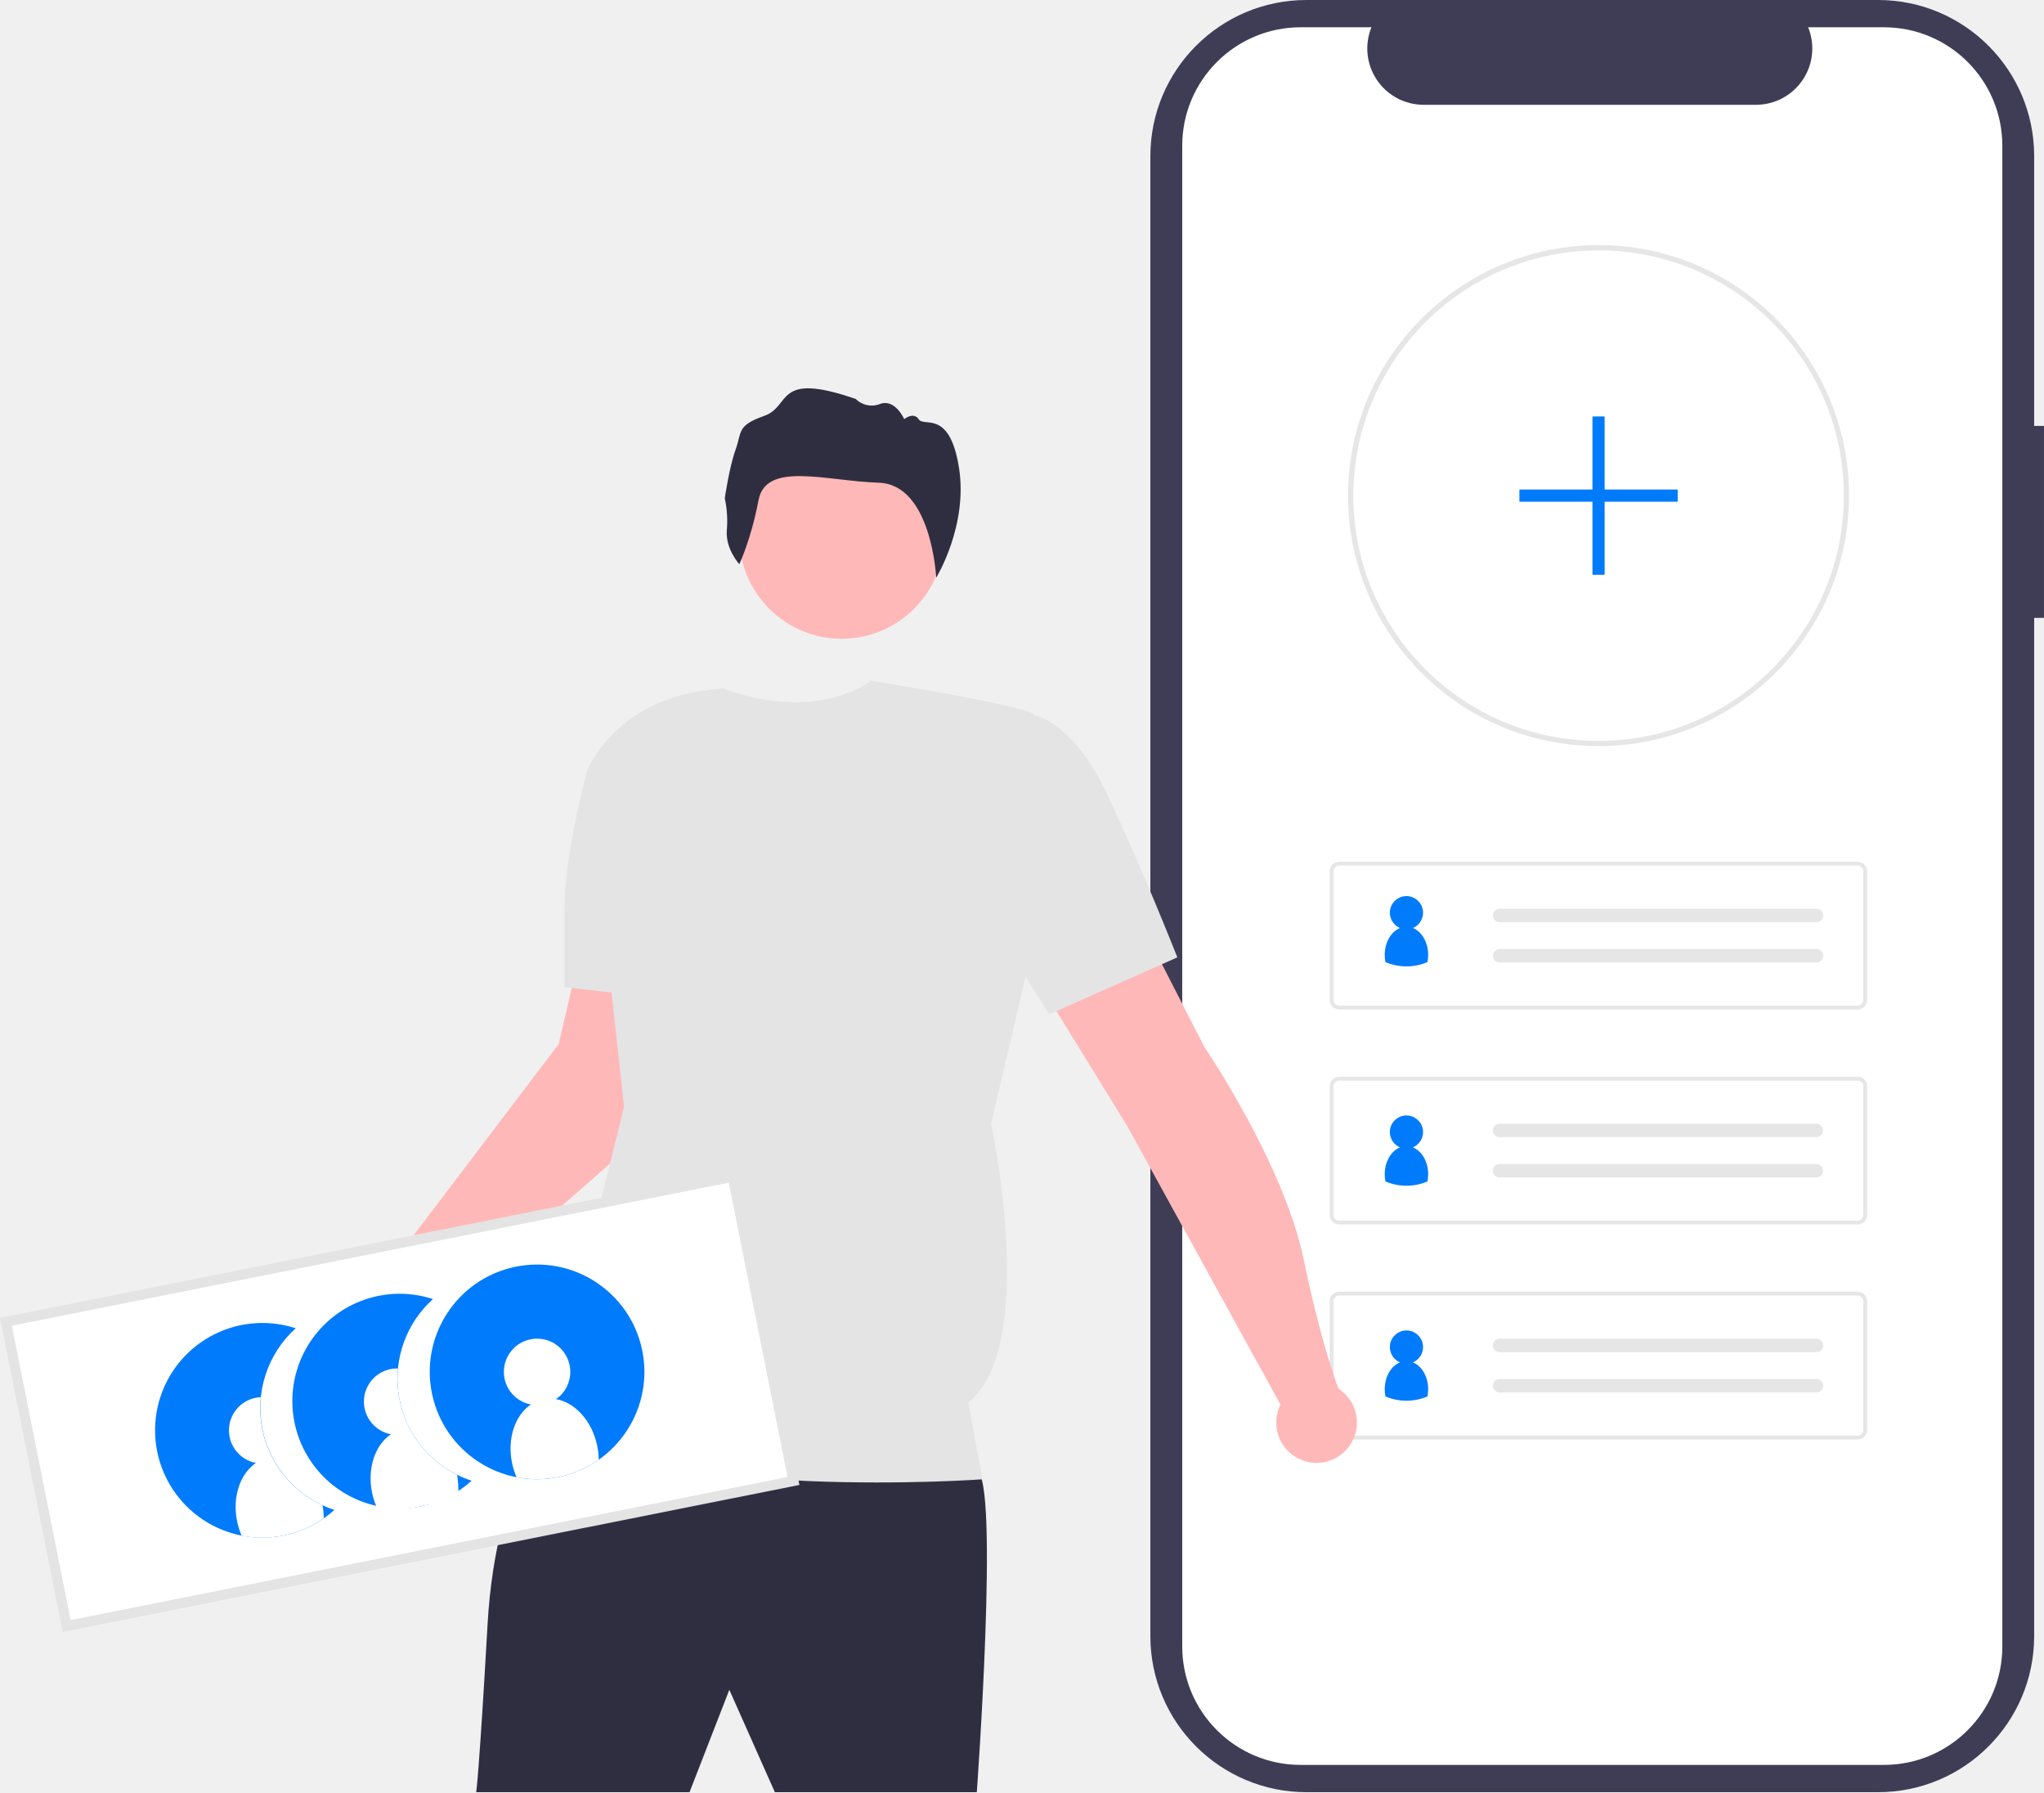
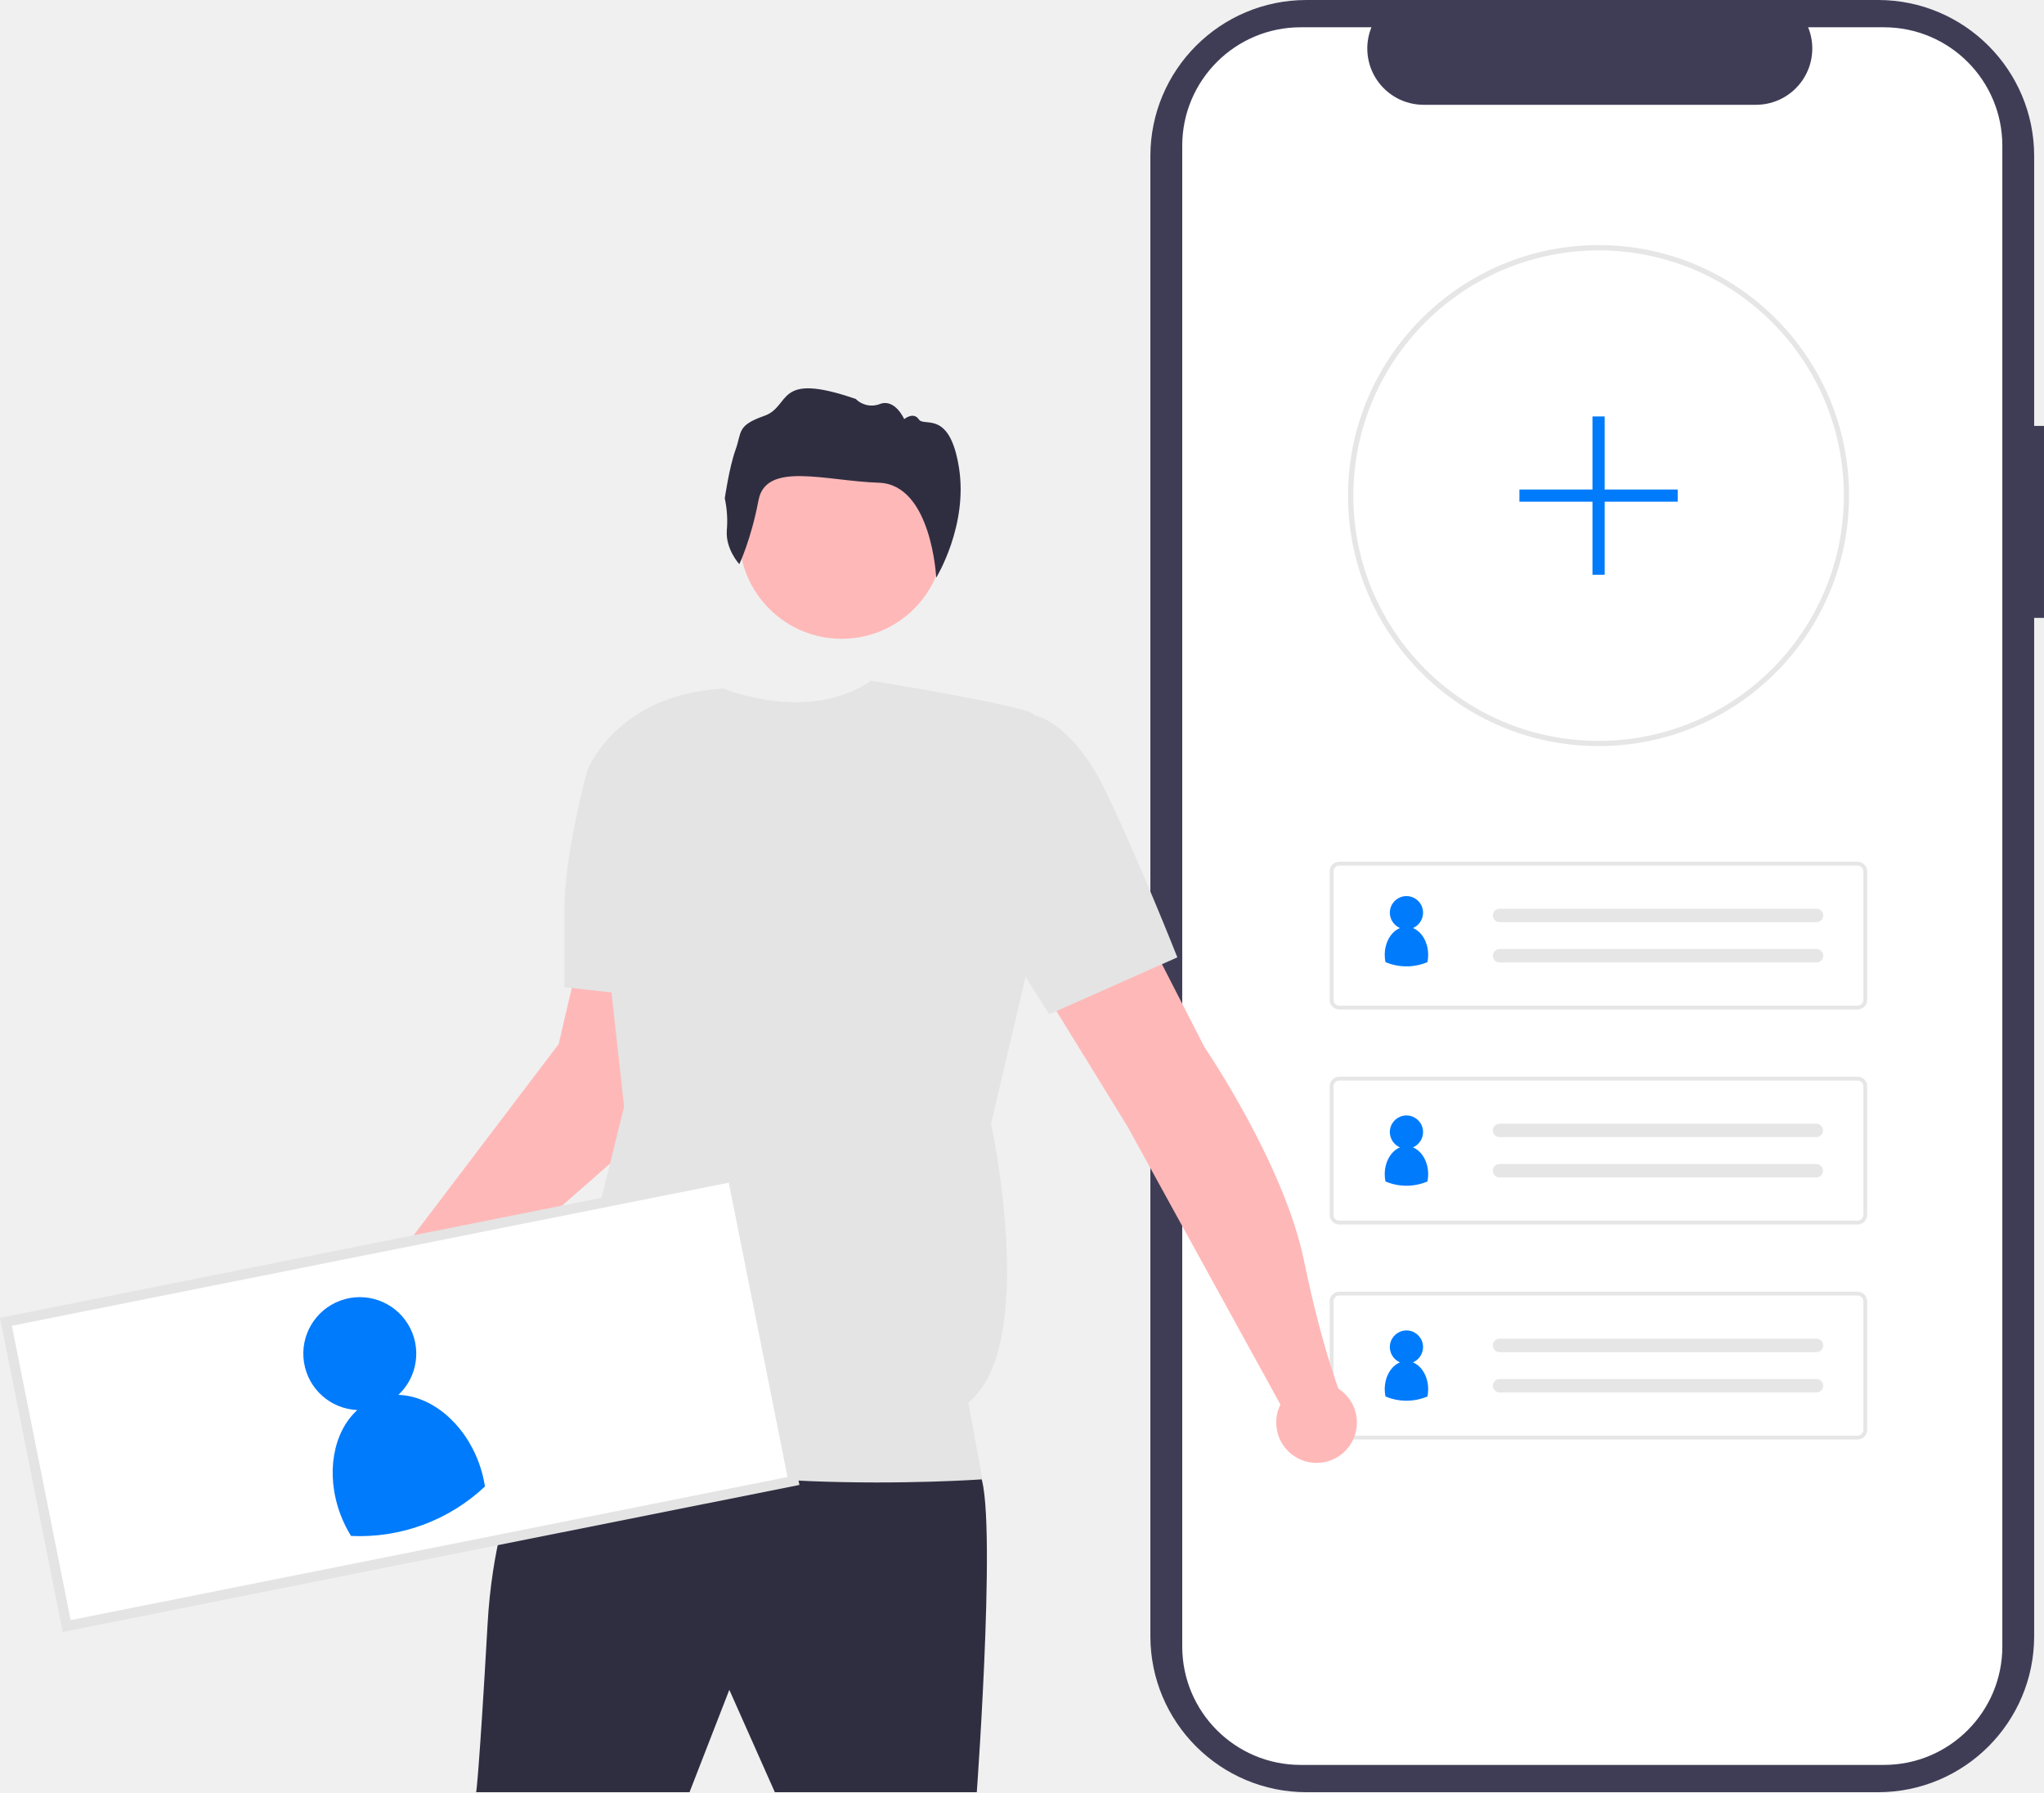
- <svg xmlns="http://www.w3.org/2000/svg" data-name="Layer 1" width="810.572" height="710.713">
-   <path data-name="Path 339" d="M810.572 168.892h-3.9V61.915A61.915 61.915 0 00744.757 0h-226.65a61.915 61.915 0 00-61.916 61.914v586.884a61.915 61.915 0 0061.915 61.915h226.648a61.915 61.915 0 0061.915-61.915V245.04h3.9z" fill="#3f3d56" />
-   <path data-name="Path 340" d="M794.045 57.768v595.175a46.959 46.959 0 01-46.942 46.952h-231.3a46.966 46.966 0 01-46.973-46.952V57.768a46.965 46.965 0 0146.971-46.951h28.058a22.329 22.329 0 0020.656 30.74h131.868a22.329 22.329 0 0020.656-30.74h30.055a46.959 46.959 0 0146.951 46.942z" fill="#fff" />
-   <path data-name="Path 45" d="M633.918 295.875a99.3 99.3 0 01-99.337-99.254v-.088c0-.208 0-.427.012-.635.3-54.4 44.863-98.7 99.325-98.7a99.337 99.337 0 01.011 198.674h-.011zm0-196.587a97.454 97.454 0 00-97.233 96.677c-.011.222-.011.4-.011.569a97.258 97.258 0 1097.27-97.246h-.026z" fill="#e6e6e6" />
-   <path data-name="Path 39" d="M736.639 400.316H531.102a3.81 3.81 0 01-3.806-3.806v-50.984a3.811 3.811 0 013.806-3.806h205.537a3.811 3.811 0 013.806 3.806v50.985a3.811 3.811 0 01-3.806 3.806zm-205.537-57.074a2.286 2.286 0 00-2.284 2.284v50.985a2.286 2.286 0 002.284 2.284h205.537a2.286 2.286 0 002.284-2.284v-50.985a2.286 2.286 0 00-2.284-2.284z" fill="#e6e6e6" />
-   <path data-name="Path 40" d="M594.666 360.361a2.664 2.664 0 000 5.329h125.605a2.665 2.665 0 00.204-5.326q-.058-.002-.117-.002H594.666z" fill="#e6e6e6" />
-   <path data-name="Path 41" d="M594.666 376.347a2.664 2.664 0 000 5.329h125.605a2.665 2.665 0 00.204-5.326q-.058-.002-.117-.002H594.666z" fill="#e6e6e6" />
-   <path data-name="Path 42" d="M736.639 485.576H531.102a3.81 3.81 0 01-3.806-3.806v-50.984a3.811 3.811 0 013.806-3.806h205.537a3.811 3.811 0 013.806 3.806v50.985a3.811 3.811 0 01-3.806 3.805zm-205.537-57.074a2.286 2.286 0 00-2.284 2.284v50.985a2.286 2.286 0 002.284 2.284h205.537a2.286 2.286 0 002.284-2.284v-50.985a2.286 2.286 0 00-2.284-2.284z" fill="#e6e6e6" />
-   <path data-name="Path 43" d="M594.666 445.617a2.664 2.664 0 000 5.329h125.605a2.665 2.665 0 00.087-5.328H594.666z" fill="#e6e6e6" />
-   <path data-name="Path 44" d="M594.666 461.607a2.664 2.664 0 000 5.329h125.605a2.665 2.665 0 00.087-5.328H594.666z" fill="#e6e6e6" />
-   <path data-name="Path 39-2" d="M736.639 570.834H531.102a3.81 3.81 0 01-3.806-3.806v-50.984a3.811 3.811 0 013.806-3.806h205.537a3.811 3.811 0 013.806 3.806v50.985a3.811 3.811 0 01-3.806 3.806zM531.102 513.76a2.286 2.286 0 00-2.284 2.284v50.985a2.286 2.286 0 002.284 2.284h205.537a2.286 2.286 0 002.284-2.284v-50.985a2.286 2.286 0 00-2.284-2.284z" fill="#e6e6e6" />
-   <path data-name="Path 40-2" d="M594.666 530.878a2.664 2.664 0 000 5.329h125.605a2.665 2.665 0 00.204-5.326q-.058-.002-.117-.002H594.666z" fill="#e6e6e6" />
-   <path data-name="Path 41-2" d="M594.666 546.865a2.664 2.664 0 000 5.329h125.605a2.665 2.665 0 00.204-5.326q-.058-.002-.117-.002H594.666z" fill="#e6e6e6" />
-   <path data-name="Path 1221" d="M665.307 194.123h-28.97v-28.971h-4.829v28.971h-28.97v4.828h28.97v28.971h4.829v-28.971h28.97z" fill="#007bfc" />
+ <svg xmlns="http://www.w3.org/2000/svg" data-name="Layer 1" version="1.1" viewBox="0 0 810.57 710.71">
+   <path d="M810.572 168.892h-3.9V61.915A61.915 61.915 0 00744.757 0h-226.65a61.915 61.915 0 00-61.916 61.914v586.884a61.915 61.915 0 0061.915 61.915h226.648a61.915 61.915 0 0061.915-61.915V245.04h3.9z" fill="#3f3d56" data-name="Path 339" />
+   <path d="M794.045 57.768v595.175a46.959 46.959 0 01-46.942 46.952h-231.3a46.966 46.966 0 01-46.973-46.952V57.768a46.965 46.965 0 0146.971-46.951h28.058a22.329 22.329 0 0020.656 30.74h131.868a22.329 22.329 0 0020.656-30.74h30.055a46.959 46.959 0 0146.951 46.942z" fill="#fff" data-name="Path 340" />
+   <path d="M633.918 295.875a99.3 99.3 0 01-99.337-99.254v-.088c0-.208 0-.427.012-.635.3-54.4 44.863-98.7 99.325-98.7a99.337 99.337 0 01.011 198.674h-.011zm0-196.587a97.454 97.454 0 00-97.233 96.677c-.011.222-.011.4-.011.569a97.258 97.258 0 1097.27-97.246h-.026z" fill="#e6e6e6" data-name="Path 45" />
+   <path d="M736.639 400.316H531.102a3.81 3.81 0 01-3.806-3.806v-50.984a3.811 3.811 0 013.806-3.806h205.537a3.811 3.811 0 013.806 3.806v50.985a3.811 3.811 0 01-3.806 3.806zm-205.537-57.074a2.286 2.286 0 00-2.284 2.284v50.985a2.286 2.286 0 002.284 2.284h205.537a2.286 2.286 0 002.284-2.284v-50.985a2.286 2.286 0 00-2.284-2.284z" fill="#e6e6e6" data-name="Path 39" />
+   <path d="M594.666 360.361a2.664 2.664 0 000 5.329h125.605a2.665 2.665 0 00.204-5.326q-.058-.002-.117-.002H594.666z" fill="#e6e6e6" data-name="Path 40" />
+   <path d="M594.666 376.347a2.664 2.664 0 000 5.329h125.605a2.665 2.665 0 00.204-5.326q-.058-.002-.117-.002H594.666z" fill="#e6e6e6" data-name="Path 41" />
+   <path d="M736.639 485.576H531.102a3.81 3.81 0 01-3.806-3.806v-50.984a3.811 3.811 0 013.806-3.806h205.537a3.811 3.811 0 013.806 3.806v50.985a3.811 3.811 0 01-3.806 3.805zm-205.537-57.074a2.286 2.286 0 00-2.284 2.284v50.985a2.286 2.286 0 002.284 2.284h205.537a2.286 2.286 0 002.284-2.284v-50.985a2.286 2.286 0 00-2.284-2.284z" fill="#e6e6e6" data-name="Path 42" />
+   <path d="M594.666 445.617a2.664 2.664 0 000 5.329h125.605a2.665 2.665 0 00.087-5.328H594.666z" fill="#e6e6e6" data-name="Path 43" />
+   <path d="M594.666 461.607a2.664 2.664 0 000 5.329h125.605a2.665 2.665 0 00.087-5.328H594.666z" fill="#e6e6e6" data-name="Path 44" />
+   <path d="M736.639 570.834H531.102a3.81 3.81 0 01-3.806-3.806v-50.984a3.811 3.811 0 013.806-3.806h205.537a3.811 3.811 0 013.806 3.806v50.985a3.811 3.811 0 01-3.806 3.806zM531.102 513.76a2.286 2.286 0 00-2.284 2.284v50.985a2.286 2.286 0 002.284 2.284h205.537a2.286 2.286 0 002.284-2.284v-50.985a2.286 2.286 0 00-2.284-2.284z" fill="#e6e6e6" data-name="Path 39-2" />
+   <path d="M594.666 530.878a2.664 2.664 0 000 5.329h125.605a2.665 2.665 0 00.204-5.326q-.058-.002-.117-.002H594.666z" fill="#e6e6e6" data-name="Path 40-2" />
+   <path d="M594.666 546.865a2.664 2.664 0 000 5.329h125.605a2.665 2.665 0 00.204-5.326q-.058-.002-.117-.002H594.666z" fill="#e6e6e6" data-name="Path 41-2" />
+   <path d="m665.31 194.12h-28.97v-28.971h-4.829v28.971h-28.97v4.828h28.97v28.971h4.829v-28.971h28.97z" fill="#007bfc" data-name="Path 1221" />
  <g data-name="Group 76">
-     <path data-name="Path 1236" d="M220.424 558.435s-23.688 25.944-27.072 85.727-4.512 66.551-4.512 66.551h84.6l15.784-40.603 18.052 40.6h80.087s9.024-124.079 0-127.463-166.939-24.812-166.939-24.812z" fill="#2f2e41" />
-     <circle data-name="Ellipse 232" cx="333.784" cy="212.706" r="40.607" fill="#ffb8b8" />
-     <path data-name="Path 1238" d="M509.187 559.567l-62.039-112.8-36.1-58.655 42.867-19.177 23.688 46.248s31.584 46.247 39.479 84.6 15.792 56.4 15.792 56.4z" fill="#ffb8b8" />
-     <path data-name="Path 1239" d="M167.401 526.851l92.495-81.215-4.507-65.424h-25.944l-7.9 33.84-74.447 98.135z" fill="#ffb8b8" />
-     <path data-name="Path 1240" d="M286.972 273.056s33.5 14.044 58.484-3.13c0 0 61.082 9.9 64.466 13.282s-3.384 104.9-3.384 104.9l-13.534 57.53s19.176 87.983-9.024 110.543l5.64 30.456s-125.206 9.024-174.838-21.432l9.022-30.458 23.688-95.879-14.664-133.1s11.276-30.456 54.144-32.712z" fill="#e4e4e4" />
-     <path data-name="Path 1241" d="M381.159 288.282l29.328-4.508s14.664 2.256 28.2 30.456 28.2 65.423 28.2 65.423l-50.759 22.56-41.735-65.423z" fill="#e4e4e4" />
-     <path data-name="Path 1242" d="M239.598 300.127l-6.768 5.64s-9.024 32.712-9.024 55.271v30.456l40.608 4.512z" fill="#e4e4e4" />
-     <path data-name="Path 1243" d="M293.188 223.727s-5.52-5.961-4.961-13.423a42.546 42.546 0 00-.805-12.685s1.728-12.213 4.279-19.293.4-9.543 11.366-13.408 3.985-17.841 36.314-6.7a8.844 8.844 0 009.619 1.968c5.969-2.186 9.566 6.014 9.566 6.014s3.723-3.055 5.812.121 12.193-4.062 15.9 19.041-9.014 43.706-9.014 43.706-1.785-36.97-22.781-37.641-44.74-8.623-47.685 6.945-7.61 25.355-7.61 25.355z" fill="#2f2e41" />
-     <circle cx="152.605" cy="526.628" r="17.5" fill="#ffb8b8" />
+     <path d="m220.42 558.44s-23.688 25.944-27.072 85.727-4.512 66.551-4.512 66.551h84.6l15.784-40.603 18.052 40.6h80.087s9.024-124.08 0-127.46-166.94-24.812-166.94-24.812z" fill="#2f2e41" data-name="Path 1236" />
+     <circle cx="333.78" cy="212.71" r="40.607" fill="#ffb8b8" data-name="Ellipse 232" />
+     <path d="m509.19 559.57-62.039-112.8-36.1-58.655 42.867-19.177 23.688 46.248s31.584 46.247 39.479 84.6 15.792 56.4 15.792 56.4z" fill="#ffb8b8" data-name="Path 1238" />
+     <path d="m167.4 526.85 92.495-81.215-4.507-65.424h-25.944l-7.9 33.84-74.447 98.135z" fill="#ffb8b8" data-name="Path 1239" />
+     <path d="m286.97 273.06s33.5 14.044 58.484-3.13c0 0 61.082 9.9 64.466 13.282s-3.384 104.9-3.384 104.9l-13.534 57.53s19.176 87.983-9.024 110.54l5.64 30.456s-125.21 9.024-174.84-21.432l9.022-30.458 23.688-95.879-14.664-133.1s11.276-30.456 54.144-32.712z" fill="#e4e4e4" data-name="Path 1240" />
+     <path d="m381.16 288.28 29.328-4.508s14.664 2.256 28.2 30.456 28.2 65.423 28.2 65.423l-50.759 22.56-41.735-65.423z" fill="#e4e4e4" data-name="Path 1241" />
+     <path d="m239.6 300.13-6.768 5.64s-9.024 32.712-9.024 55.271v30.456l40.608 4.512z" fill="#e4e4e4" data-name="Path 1242" />
+     <path d="M293.188 223.727s-5.52-5.961-4.961-13.423a42.546 42.546 0 00-.805-12.685s1.728-12.213 4.279-19.293.4-9.543 11.366-13.408 3.985-17.841 36.314-6.7a8.844 8.844 0 009.619 1.968c5.969-2.186 9.566 6.014 9.566 6.014s3.723-3.055 5.812.121 12.193-4.062 15.9 19.041-9.014 43.706-9.014 43.706-1.785-36.97-22.781-37.641-44.74-8.623-47.685 6.945-7.61 25.355-7.61 25.355z" fill="#2f2e41" data-name="Path 1243" />
+     <circle cx="152.6" cy="526.63" r="17.5" fill="#ffb8b8" />
  </g>
-   <path data-name="Path 1259" d="M26.445 644.824l288.216-57.532-24.086-120.66L2.359 524.161z" fill="#fff" />
-   <path data-name="Path 1260" d="M317.02 588.868l-292.148 58.32L0 522.588l292.148-58.317zm-289 53.6l284.284-56.747-23.303-116.733L4.718 525.737z" fill="#e4e4e4" />
-   <g data-name="Group 77">
-     <path data-name="Path 1230" d="M120.418 606.472l-.118.05c-.94.387-1.892.753-2.87 1.074-.33.111-.67.215-1.001.314s-.672.206-1.014.299c-.557.16-1.127.302-1.7.434-.245.062-.503.117-.75.17l-.15.031c-.306.066-.614.131-.923.187l-.8.139a6.47 6.47 0 01-.44.073 42.558 42.558 0 116.612-82.5 42.556 42.556 0 0015.32 72.035 42.363 42.363 0 01-12.163 7.698z" fill="#007bfc" />
-     <path data-name="Path 1231" d="M181.26 584.828a41.567 41.567 0 005.767 2.368 42.333 42.333 0 01-19.62 10.036l-.535.114a42.559 42.559 0 114.835-82.183 42.477 42.477 0 009.554 69.665z" fill="#007bfc" />
-     <path data-name="Path 1232" d="M254.612 535.18a42.558 42.558 0 11-50.48-32.774 42.558 42.558 0 0150.48 32.774z" fill="#007bfc" />
-     <path data-name="Path 1233" d="M236.79 573.156a28.515 28.515 0 01.628 5.73 42.639 42.639 0 01-32.567 6.926 28.52 28.52 0 01-1.758-5.49c-2.083-9.79 1.145-19.128 7.423-23.352a13.172 13.172 0 119.99-2.124c7.456 1.303 14.202 8.518 16.284 18.31z" fill="#fff" />
-     <path data-name="Path 1234" d="M181.262 584.83l.027.13a43.496 43.496 0 01.485 7.149c-4.409 3.092-9.336 3.985-14.9 5.24l-.536.114a42.388 42.388 0 01-16.988.153 4.412 4.412 0 01-.198-.496 27.278 27.278 0 01-1.56-4.994c-2.082-9.791 1.146-19.128 7.424-23.352a13.17 13.17 0 01-.271-25.82 12.72 12.72 0 013.07-.28 42.51 42.51 0 0023.448 42.159z" fill="#fff" />
-     <path data-name="Path 1235" d="M127.871 596.92a27.329 27.329 0 01.526 5.151 42.406 42.406 0 01-10.966 5.523c-.33.111-.67.215-1 .315s-.672.205-1.014.298c-.557.16-1.127.302-1.7.434-.117.036-.245.063-.365.088l-.535.114c-.307.065-.614.13-.923.186l-.8.14a6.468 6.468 0 01-.44.073 42.181 42.181 0 01-14.824-.245.172.172 0 01-.025-.068 3.299 3.299 0 01-.174-.429 27.274 27.274 0 01-1.559-4.993c-2.082-9.792 1.146-19.128 7.423-23.352a13.17 13.17 0 01-.27-25.82 12.897 12.897 0 012.168-.276 42.513 42.513 0 0024.48 42.86z" fill="#fff" />
-   </g>
-   <path data-name="Path 1265" d="M566.359 378.666a14.258 14.258 0 01-.289 2.868 21.322 21.322 0 01-16.65 0 14.263 14.263 0 01-.289-2.868c0-5.006 2.549-9.237 6.06-10.651a6.587 6.587 0 115.107 0c3.512 1.414 6.061 5.645 6.061 10.651z" fill="#007bfc" />
-   <path data-name="Path 1266" d="M566.359 465.653a14.259 14.259 0 01-.289 2.868 21.322 21.322 0 01-16.65 0 14.264 14.264 0 01-.289-2.868c0-5.006 2.549-9.237 6.06-10.651a6.587 6.587 0 115.107 0c3.512 1.414 6.061 5.645 6.061 10.651z" fill="#007bfc" />
-   <path data-name="Path 1267" d="M566.359 550.91a14.259 14.259 0 01-.289 2.868 21.322 21.322 0 01-16.65 0 14.264 14.264 0 01-.289-2.868c0-5.006 2.549-9.237 6.06-10.651a6.587 6.587 0 115.107 0c3.512 1.414 6.061 5.645 6.061 10.651z" fill="#007bfc" />
-   <circle cx="522.105" cy="564.128" r="16" fill="#ffb8b8" />
+   <path d="m26.445 644.82 288.22-57.532-24.086-120.66-288.22 57.529z" fill="#fff" data-name="Path 1259" />
+   <path d="m317.02 588.87-292.15 58.32-24.872-124.6 292.15-58.317zm-289 53.6 284.28-56.747-23.303-116.73-284.28 56.749z" fill="#e4e4e4" data-name="Path 1260" />
+   <path d="M566.359 378.666a14.258 14.258 0 01-.289 2.868 21.322 21.322 0 01-16.65 0 14.263 14.263 0 01-.289-2.868c0-5.006 2.549-9.237 6.06-10.651a6.587 6.587 0 115.107 0c3.512 1.414 6.061 5.645 6.061 10.651z" fill="#007bfc" data-name="Path 1265" />
+   <path d="m189.86 579.99a48.483 48.483 0 0 1 2.457 9.489 72.503 72.503 45 0 1-53.11 19.616 48.5 48.5 0 0 1-4.301-8.808c-5.898-15.968-2.752-32.467 6.781-41.114a22.398 22.398 0 1 1 16.29-6.017c12.868 0.373 25.984 10.865 31.882 26.833z" fill="#007bfc" stroke-width="3.4" data-name="Path 1265" />
+   <path d="M566.359 465.653a14.259 14.259 0 01-.289 2.868 21.322 21.322 0 01-16.65 0 14.264 14.264 0 01-.289-2.868c0-5.006 2.549-9.237 6.06-10.651a6.587 6.587 0 115.107 0c3.512 1.414 6.061 5.645 6.061 10.651z" fill="#007bfc" data-name="Path 1266" />
+   <path d="M566.359 550.91a14.259 14.259 0 01-.289 2.868 21.322 21.322 0 01-16.65 0 14.264 14.264 0 01-.289-2.868c0-5.006 2.549-9.237 6.06-10.651a6.587 6.587 0 115.107 0c3.512 1.414 6.061 5.645 6.061 10.651z" fill="#007bfc" data-name="Path 1267" />
+   <circle cx="522.1" cy="564.13" r="16" fill="#ffb8b8" />
</svg>
